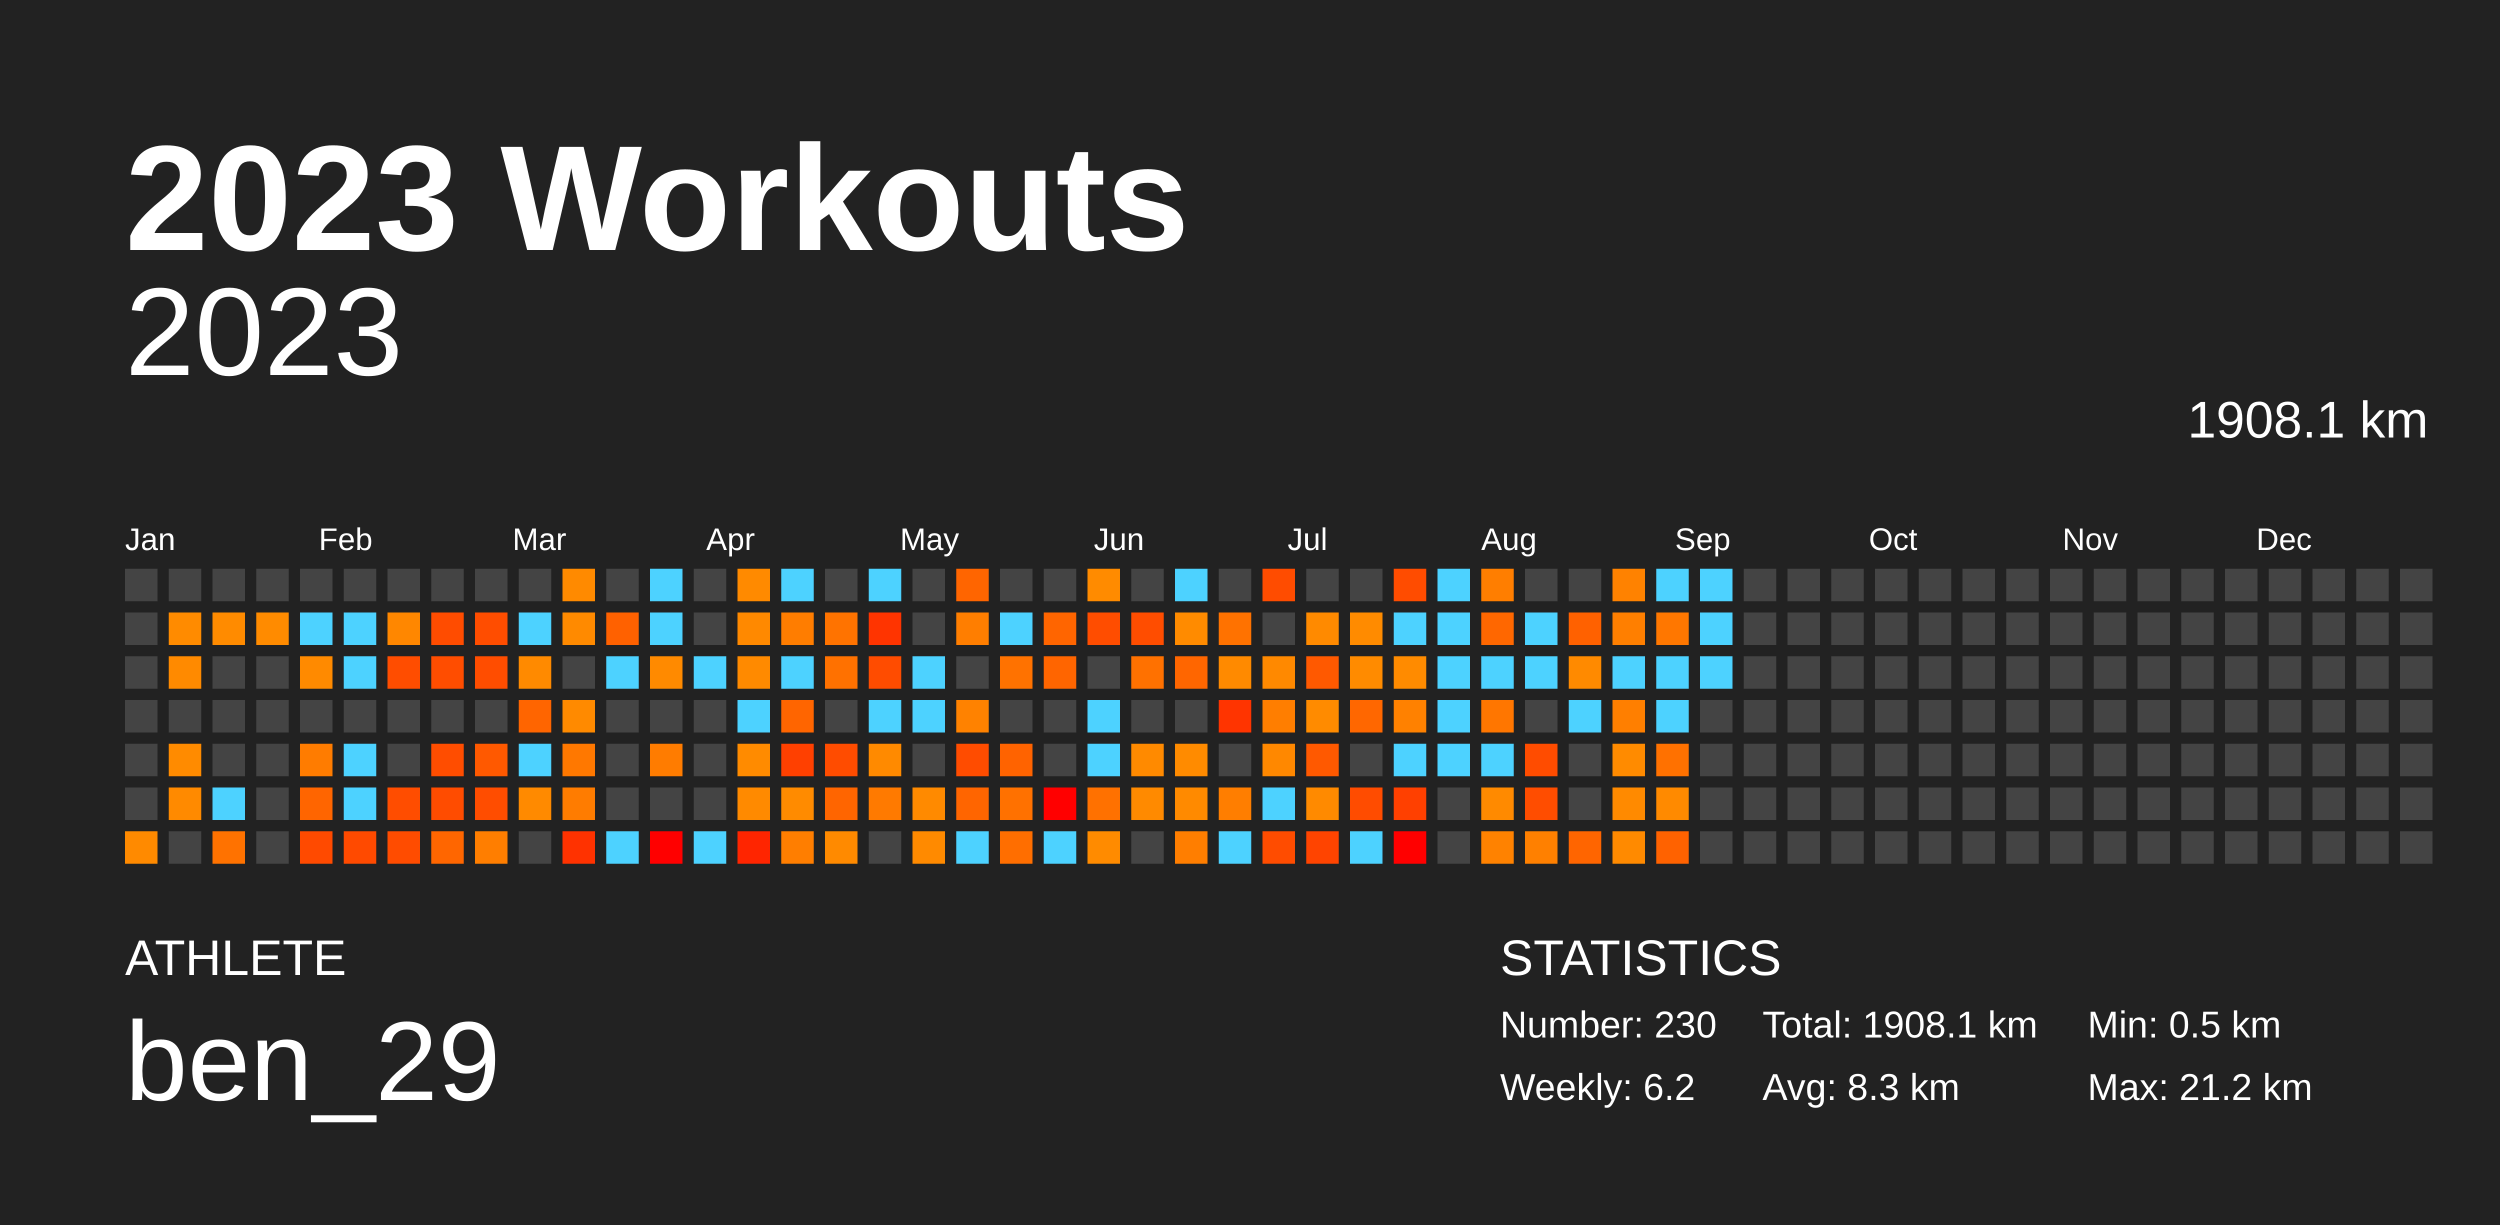
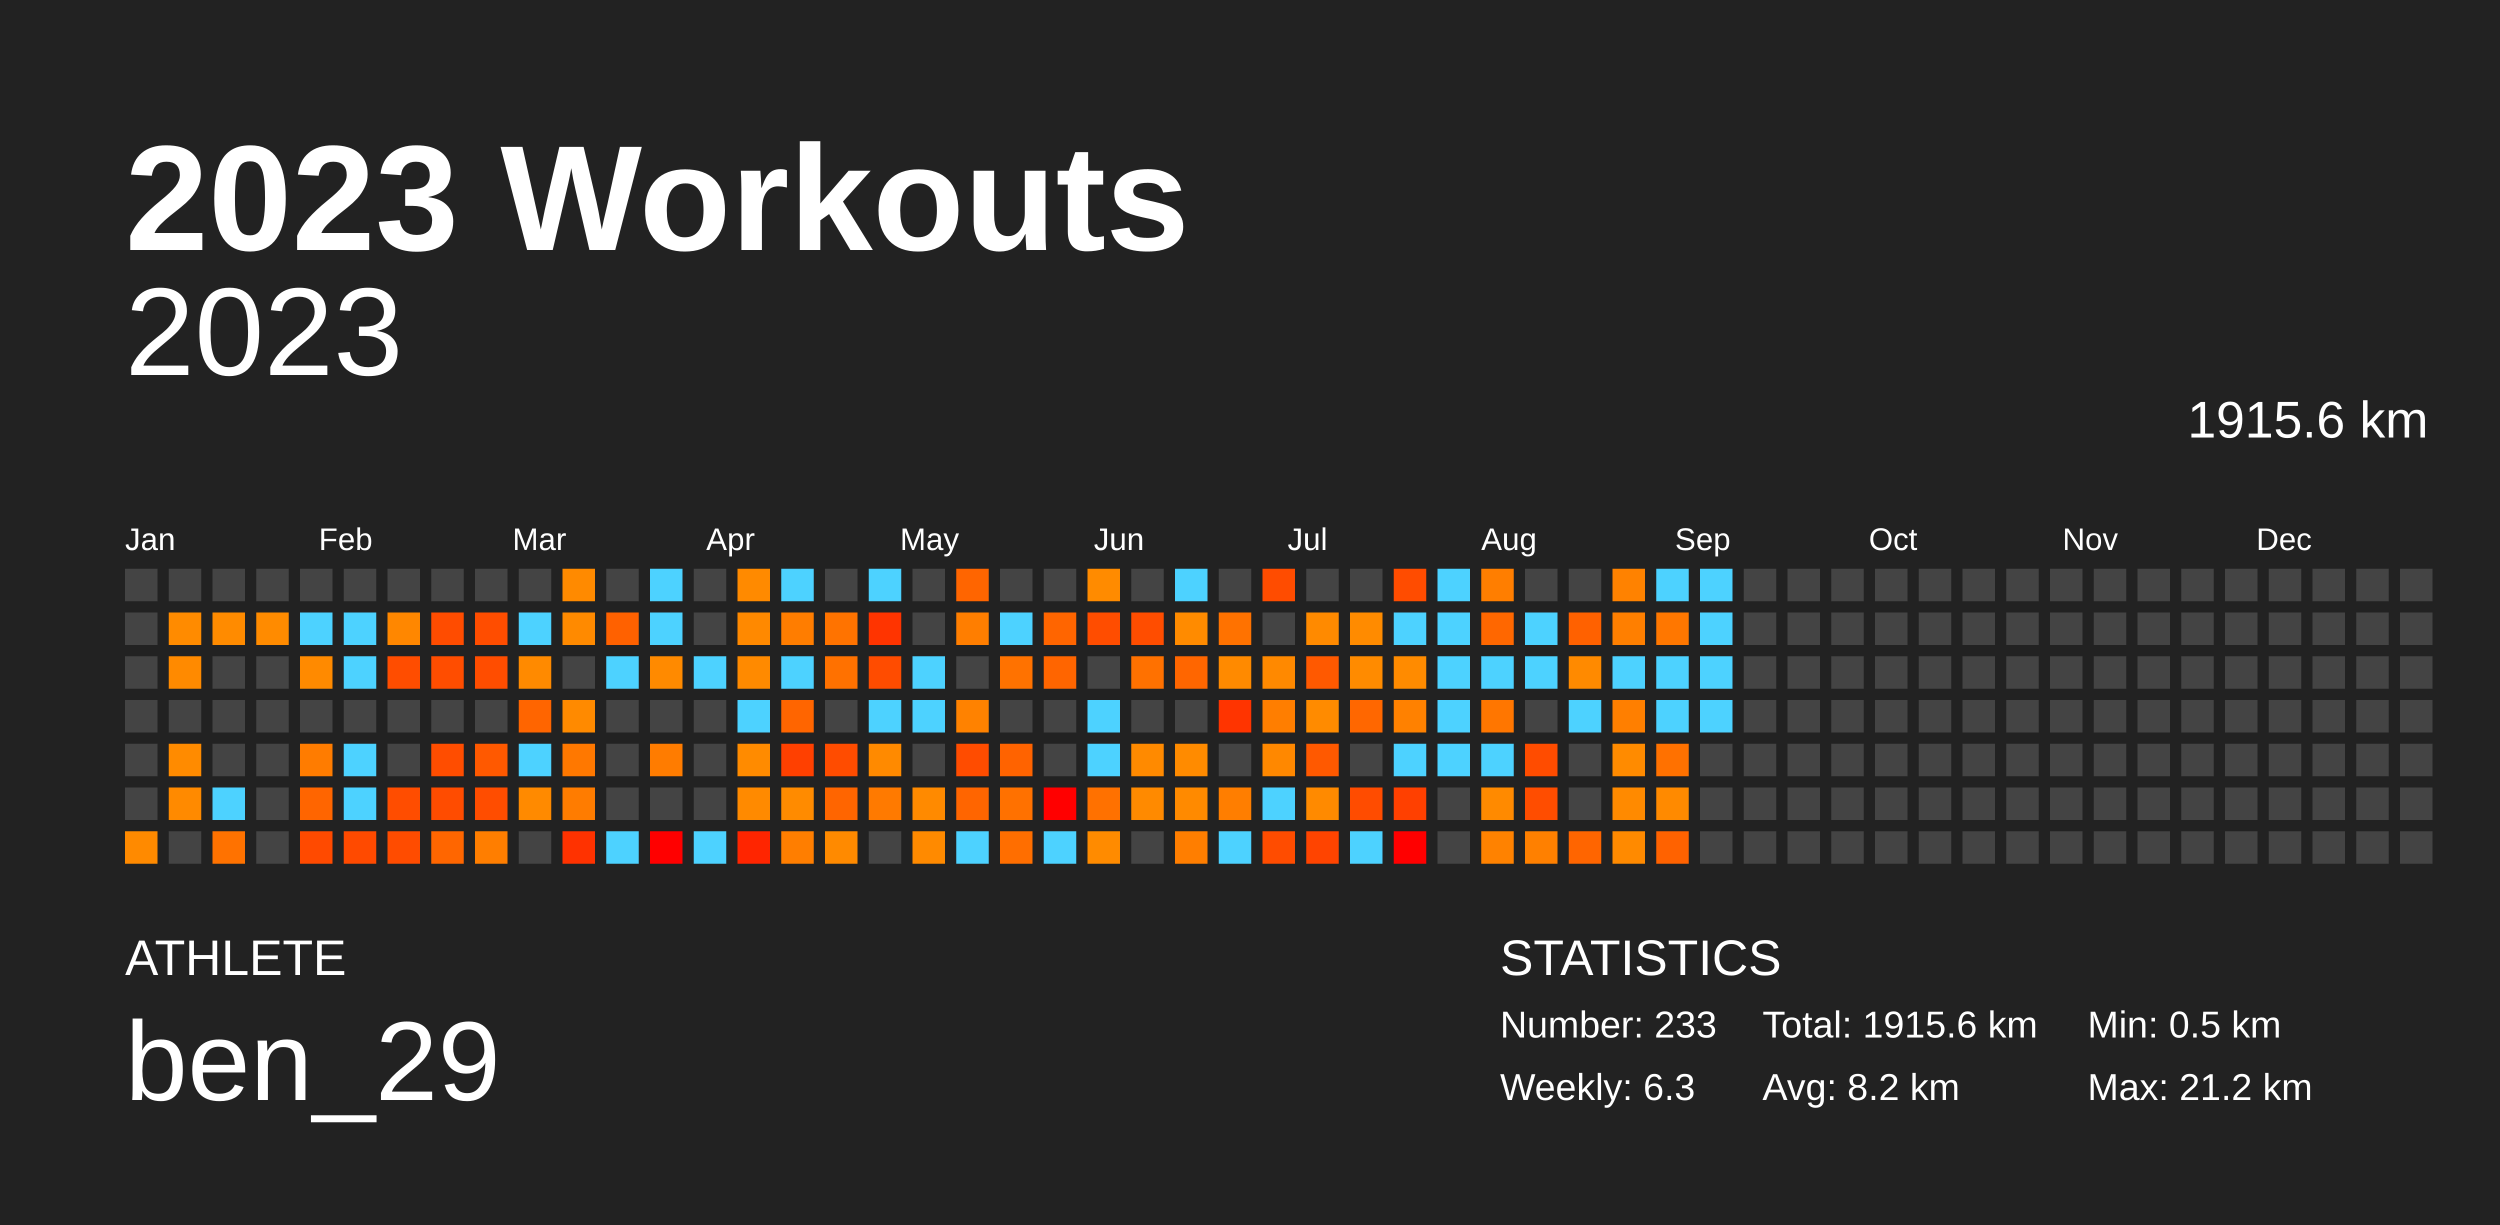
<svg xmlns="http://www.w3.org/2000/svg" baseProfile="full" height="98mm" version="1.1" viewBox="0,0,200,98" width="200mm">
  <defs />
  <rect fill="#222222" height="98" width="200" x="0" y="0" />
  <text fill="#FFFFFF" style="font-size:12px; font-family:Arial; font-weight:bold;" x="10" y="20">2023 Workouts</text>
  <text fill="#FFFFFF" style="font-size:4px; font-family:Arial" x="10" y="78">ATHLETE</text>
  <text fill="#FFFFFF" style="font-size:9px; font-family:Arial" x="10" y="88">ben_29</text>
  <text fill="#FFFFFF" style="font-size:4px; font-family:Arial" x="120" y="78">STATISTICS</text>
-   <text fill="#FFFFFF" style="font-size:3px; font-family:Arial" x="120" y="83">Number: 230</text>
-   <text fill="#FFFFFF" style="font-size:3px; font-family:Arial" x="120" y="88">Weekly: 6.2</text>
-   <text fill="#FFFFFF" style="font-size:3px; font-family:Arial" x="141" y="83">Total: 1908.1 km</text>
-   <text fill="#FFFFFF" style="font-size:3px; font-family:Arial" x="141" y="88">Avg: 8.3 km</text>
+   <text fill="#FFFFFF" style="font-size:3px; font-family:Arial" x="120" y="83">Number: 233</text>
+   <text fill="#FFFFFF" style="font-size:3px; font-family:Arial" x="120" y="88">Weekly: 6.3</text>
+   <text fill="#FFFFFF" style="font-size:3px; font-family:Arial" x="141" y="83">Total: 1915.6 km</text>
+   <text fill="#FFFFFF" style="font-size:3px; font-family:Arial" x="141" y="88">Avg: 8.2 km</text>
  <text fill="#FFFFFF" style="font-size:3px; font-family:Arial" x="167" y="83">Min: 0.5 km</text>
  <text fill="#FFFFFF" style="font-size:3px; font-family:Arial" x="167" y="88">Max: 21.2 km</text>
  <text alignment-baseline="hanging" fill="#FFFFFF" style="font-size:10.0px; font-family:Arial;" x="10" y="30">2023</text>
-   <text alignment-baseline="hanging" fill="#FFFFFF" style="font-size:4.125px; font-family:Arial;" x="175" y="35">1908.1 km</text>
+   <text alignment-baseline="hanging" fill="#FFFFFF" style="font-size:4.125px; font-family:Arial;" x="175" y="35">1915.6 km</text>
  <text fill="#FFFFFF" style="font-size:2.5px; font-family:Arial" x="10.0" y="44">Jan</text>
  <text fill="#FFFFFF" style="font-size:2.5px; font-family:Arial" x="25.5" y="44">Feb</text>
  <text fill="#FFFFFF" style="font-size:2.5px; font-family:Arial" x="41.0" y="44">Mar</text>
  <text fill="#FFFFFF" style="font-size:2.5px; font-family:Arial" x="56.5" y="44">Apr</text>
  <text fill="#FFFFFF" style="font-size:2.5px; font-family:Arial" x="72.0" y="44">May</text>
  <text fill="#FFFFFF" style="font-size:2.5px; font-family:Arial" x="87.5" y="44">Jun</text>
  <text fill="#FFFFFF" style="font-size:2.5px; font-family:Arial" x="103.0" y="44">Jul</text>
  <text fill="#FFFFFF" style="font-size:2.5px; font-family:Arial" x="118.5" y="44">Aug</text>
  <text fill="#FFFFFF" style="font-size:2.5px; font-family:Arial" x="134.0" y="44">Sep</text>
  <text fill="#FFFFFF" style="font-size:2.5px; font-family:Arial" x="149.5" y="44">Oct</text>
  <text fill="#FFFFFF" style="font-size:2.5px; font-family:Arial" x="165.0" y="44">Nov</text>
  <text fill="#FFFFFF" style="font-size:2.5px; font-family:Arial" x="180.5" y="44">Dec</text>
  <rect fill="#444444" height="2.6" width="2.6" x="10.0" y="45.5" />
  <rect fill="#444444" height="2.6" width="2.6" x="10.0" y="49.0" />
  <rect fill="#444444" height="2.6" width="2.6" x="10.0" y="52.5" />
  <rect fill="#444444" height="2.6" width="2.6" x="10.0" y="56.0" />
  <rect fill="#444444" height="2.6" width="2.6" x="10.0" y="59.5" />
  <rect fill="#444444" height="2.6" width="2.6" x="10.0" y="63.0" />
  <rect fill="#ff8a00" height="2.6" width="2.6" x="10.0" y="66.5" />
  <rect fill="#444444" height="2.6" width="2.6" x="13.5" y="45.5" />
  <rect fill="#ff8b00" height="2.6" width="2.6" x="13.5" y="49.0" />
  <rect fill="#ff8a00" height="2.6" width="2.6" x="13.5" y="52.5" />
  <rect fill="#444444" height="2.6" width="2.6" x="13.5" y="56.0" />
  <rect fill="#ff8b00" height="2.6" width="2.6" x="13.5" y="59.5" />
  <rect fill="#ff8a00" height="2.6" width="2.6" x="13.5" y="63.0" />
  <rect fill="#444444" height="2.6" width="2.6" x="13.5" y="66.5" />
  <rect fill="#444444" height="2.6" width="2.6" x="17.0" y="45.5" />
  <rect fill="#ff8b00" height="2.6" width="2.6" x="17.0" y="49.0" />
  <rect fill="#444444" height="2.6" width="2.6" x="17.0" y="52.5" />
  <rect fill="#444444" height="2.6" width="2.6" x="17.0" y="56.0" />
  <rect fill="#444444" height="2.6" width="2.6" x="17.0" y="59.5" />
  <rect fill="#4dd2ff" height="2.6" width="2.6" x="17.0" y="63.0" />
  <rect fill="#ff7200" height="2.6" width="2.6" x="17.0" y="66.5" />
  <rect fill="#444444" height="2.6" width="2.6" x="20.5" y="45.5" />
  <rect fill="#ff8b00" height="2.6" width="2.6" x="20.5" y="49.0" />
  <rect fill="#444444" height="2.6" width="2.6" x="20.5" y="52.5" />
  <rect fill="#444444" height="2.6" width="2.6" x="20.5" y="56.0" />
  <rect fill="#444444" height="2.6" width="2.6" x="20.5" y="59.5" />
  <rect fill="#444444" height="2.6" width="2.6" x="20.5" y="63.0" />
  <rect fill="#444444" height="2.6" width="2.6" x="20.5" y="66.5" />
  <rect fill="#444444" height="2.6" width="2.6" x="24.0" y="45.5" />
  <rect fill="#4dd2ff" height="2.6" width="2.6" x="24.0" y="49.0" />
  <rect fill="#ff8a00" height="2.6" width="2.6" x="24.0" y="52.5" />
  <rect fill="#444444" height="2.6" width="2.6" x="24.0" y="56.0" />
  <rect fill="#ff7c00" height="2.6" width="2.6" x="24.0" y="59.5" />
  <rect fill="#ff6500" height="2.6" width="2.6" x="24.0" y="63.0" />
  <rect fill="#ff4a00" height="2.6" width="2.6" x="24.0" y="66.5" />
  <rect fill="#444444" height="2.6" width="2.6" x="27.5" y="45.5" />
  <rect fill="#4dd2ff" height="2.6" width="2.6" x="27.5" y="49.0" />
  <rect fill="#4dd2ff" height="2.6" width="2.6" x="27.5" y="52.5" />
  <rect fill="#444444" height="2.6" width="2.6" x="27.5" y="56.0" />
  <rect fill="#4dd2ff" height="2.6" width="2.6" x="27.5" y="59.5" />
  <rect fill="#4dd2ff" height="2.6" width="2.6" x="27.5" y="63.0" />
  <rect fill="#ff4a00" height="2.6" width="2.6" x="27.5" y="66.5" />
  <rect fill="#444444" height="2.6" width="2.6" x="31.0" y="45.5" />
  <rect fill="#ff8700" height="2.6" width="2.6" x="31.0" y="49.0" />
  <rect fill="#ff4d00" height="2.6" width="2.6" x="31.0" y="52.5" />
  <rect fill="#444444" height="2.6" width="2.6" x="31.0" y="56.0" />
  <rect fill="#444444" height="2.6" width="2.6" x="31.0" y="59.5" />
  <rect fill="#ff4d00" height="2.6" width="2.6" x="31.0" y="63.0" />
  <rect fill="#ff4c00" height="2.6" width="2.6" x="31.0" y="66.5" />
  <rect fill="#444444" height="2.6" width="2.6" x="34.5" y="45.5" />
  <rect fill="#ff4c00" height="2.6" width="2.6" x="34.5" y="49.0" />
  <rect fill="#ff4d00" height="2.6" width="2.6" x="34.5" y="52.5" />
  <rect fill="#444444" height="2.6" width="2.6" x="34.5" y="56.0" />
  <rect fill="#ff4d00" height="2.6" width="2.6" x="34.5" y="59.5" />
  <rect fill="#ff4c00" height="2.6" width="2.6" x="34.5" y="63.0" />
  <rect fill="#ff6600" height="2.6" width="2.6" x="34.5" y="66.5" />
  <rect fill="#444444" height="2.6" width="2.6" x="38.0" y="45.5" />
  <rect fill="#ff4d00" height="2.6" width="2.6" x="38.0" y="49.0" />
  <rect fill="#ff4d00" height="2.6" width="2.6" x="38.0" y="52.5" />
  <rect fill="#444444" height="2.6" width="2.6" x="38.0" y="56.0" />
  <rect fill="#ff5900" height="2.6" width="2.6" x="38.0" y="59.5" />
  <rect fill="#ff4d00" height="2.6" width="2.6" x="38.0" y="63.0" />
  <rect fill="#ff7e00" height="2.6" width="2.6" x="38.0" y="66.5" />
  <rect fill="#444444" height="2.6" width="2.6" x="41.5" y="45.5" />
  <rect fill="#4dd2ff" height="2.6" width="2.6" x="41.5" y="49.0" />
  <rect fill="#ff8a00" height="2.6" width="2.6" x="41.5" y="52.5" />
  <rect fill="#ff6500" height="2.6" width="2.6" x="41.5" y="56.0" />
  <rect fill="#4dd2ff" height="2.6" width="2.6" x="41.5" y="59.5" />
  <rect fill="#ff8a00" height="2.6" width="2.6" x="41.5" y="63.0" />
  <rect fill="#444444" height="2.6" width="2.6" x="41.5" y="66.5" />
  <rect fill="#ff8a00" height="2.6" width="2.6" x="45.0" y="45.5" />
  <rect fill="#ff8a00" height="2.6" width="2.6" x="45.0" y="49.0" />
  <rect fill="#444444" height="2.6" width="2.6" x="45.0" y="52.5" />
  <rect fill="#ff8a00" height="2.6" width="2.6" x="45.0" y="56.0" />
  <rect fill="#ff7800" height="2.6" width="2.6" x="45.0" y="59.5" />
  <rect fill="#ff7c00" height="2.6" width="2.6" x="45.0" y="63.0" />
  <rect fill="#ff3200" height="2.6" width="2.6" x="45.0" y="66.5" />
  <rect fill="#444444" height="2.6" width="2.6" x="48.5" y="45.5" />
  <rect fill="#ff6100" height="2.6" width="2.6" x="48.5" y="49.0" />
  <rect fill="#4dd2ff" height="2.6" width="2.6" x="48.5" y="52.5" />
  <rect fill="#444444" height="2.6" width="2.6" x="48.5" y="56.0" />
  <rect fill="#444444" height="2.6" width="2.6" x="48.5" y="59.5" />
  <rect fill="#444444" height="2.6" width="2.6" x="48.5" y="63.0" />
  <rect fill="#4dd2ff" height="2.6" width="2.6" x="48.5" y="66.5" />
  <rect fill="#4dd2ff" height="2.6" width="2.6" x="52.0" y="45.5" />
  <rect fill="#4dd2ff" height="2.6" width="2.6" x="52.0" y="49.0" />
  <rect fill="#ff8a00" height="2.6" width="2.6" x="52.0" y="52.5" />
  <rect fill="#444444" height="2.6" width="2.6" x="52.0" y="56.0" />
  <rect fill="#ff7c00" height="2.6" width="2.6" x="52.0" y="59.5" />
  <rect fill="#444444" height="2.6" width="2.6" x="52.0" y="63.0" />
  <rect fill="red" height="2.6" width="2.6" x="52.0" y="66.5" />
  <rect fill="#444444" height="2.6" width="2.6" x="55.5" y="45.5" />
  <rect fill="#444444" height="2.6" width="2.6" x="55.5" y="49.0" />
  <rect fill="#4dd2ff" height="2.6" width="2.6" x="55.5" y="52.5" />
  <rect fill="#444444" height="2.6" width="2.6" x="55.5" y="56.0" />
  <rect fill="#444444" height="2.6" width="2.6" x="55.5" y="59.5" />
  <rect fill="#444444" height="2.6" width="2.6" x="55.5" y="63.0" />
  <rect fill="#4dd2ff" height="2.6" width="2.6" x="55.5" y="66.5" />
  <rect fill="#ff8a00" height="2.6" width="2.6" x="59.0" y="45.5" />
  <rect fill="#ff8900" height="2.6" width="2.6" x="59.0" y="49.0" />
  <rect fill="#ff8a00" height="2.6" width="2.6" x="59.0" y="52.5" />
  <rect fill="#4dd2ff" height="2.6" width="2.6" x="59.0" y="56.0" />
  <rect fill="#ff8b00" height="2.6" width="2.6" x="59.0" y="59.5" />
  <rect fill="#ff8a00" height="2.6" width="2.6" x="59.0" y="63.0" />
  <rect fill="#ff2500" height="2.6" width="2.6" x="59.0" y="66.5" />
  <rect fill="#4dd2ff" height="2.6" width="2.6" x="62.5" y="45.5" />
  <rect fill="#ff7d00" height="2.6" width="2.6" x="62.5" y="49.0" />
  <rect fill="#4dd2ff" height="2.6" width="2.6" x="62.5" y="52.5" />
  <rect fill="#ff6500" height="2.6" width="2.6" x="62.5" y="56.0" />
  <rect fill="#ff4000" height="2.6" width="2.6" x="62.5" y="59.5" />
  <rect fill="#ff8b00" height="2.6" width="2.6" x="62.5" y="63.0" />
  <rect fill="#ff7e00" height="2.6" width="2.6" x="62.5" y="66.5" />
  <rect fill="#444444" height="2.6" width="2.6" x="66.0" y="45.5" />
  <rect fill="#ff7300" height="2.6" width="2.6" x="66.0" y="49.0" />
  <rect fill="#ff7100" height="2.6" width="2.6" x="66.0" y="52.5" />
  <rect fill="#444444" height="2.6" width="2.6" x="66.0" y="56.0" />
  <rect fill="#ff4c00" height="2.6" width="2.6" x="66.0" y="59.5" />
  <rect fill="#ff6500" height="2.6" width="2.6" x="66.0" y="63.0" />
  <rect fill="#ff8a00" height="2.6" width="2.6" x="66.0" y="66.5" />
  <rect fill="#4dd2ff" height="2.6" width="2.6" x="69.5" y="45.5" />
  <rect fill="#ff3400" height="2.6" width="2.6" x="69.5" y="49.0" />
  <rect fill="#ff4c00" height="2.6" width="2.6" x="69.5" y="52.5" />
  <rect fill="#4dd2ff" height="2.6" width="2.6" x="69.5" y="56.0" />
  <rect fill="#ff8a00" height="2.6" width="2.6" x="69.5" y="59.5" />
  <rect fill="#ff7a00" height="2.6" width="2.6" x="69.5" y="63.0" />
  <rect fill="#444444" height="2.6" width="2.6" x="69.5" y="66.5" />
  <rect fill="#444444" height="2.6" width="2.6" x="73.0" y="45.5" />
  <rect fill="#444444" height="2.6" width="2.6" x="73.0" y="49.0" />
  <rect fill="#4dd2ff" height="2.6" width="2.6" x="73.0" y="52.5" />
  <rect fill="#4dd2ff" height="2.6" width="2.6" x="73.0" y="56.0" />
  <rect fill="#444444" height="2.6" width="2.6" x="73.0" y="59.5" />
  <rect fill="#ff8a00" height="2.6" width="2.6" x="73.0" y="63.0" />
  <rect fill="#ff8a00" height="2.6" width="2.6" x="73.0" y="66.5" />
  <rect fill="#ff6500" height="2.6" width="2.6" x="76.5" y="45.5" />
  <rect fill="#ff7e00" height="2.6" width="2.6" x="76.5" y="49.0" />
  <rect fill="#444444" height="2.6" width="2.6" x="76.5" y="52.5" />
  <rect fill="#ff8200" height="2.6" width="2.6" x="76.5" y="56.0" />
  <rect fill="#ff4c00" height="2.6" width="2.6" x="76.5" y="59.5" />
  <rect fill="#ff6500" height="2.6" width="2.6" x="76.5" y="63.0" />
  <rect fill="#4dd2ff" height="2.6" width="2.6" x="76.5" y="66.5" />
  <rect fill="#444444" height="2.6" width="2.6" x="80.0" y="45.5" />
  <rect fill="#4dd2ff" height="2.6" width="2.6" x="80.0" y="49.0" />
  <rect fill="#ff7200" height="2.6" width="2.6" x="80.0" y="52.5" />
  <rect fill="#444444" height="2.6" width="2.6" x="80.0" y="56.0" />
  <rect fill="#ff6300" height="2.6" width="2.6" x="80.0" y="59.5" />
  <rect fill="#ff7100" height="2.6" width="2.6" x="80.0" y="63.0" />
  <rect fill="#ff6e00" height="2.6" width="2.6" x="80.0" y="66.5" />
  <rect fill="#444444" height="2.6" width="2.6" x="83.5" y="45.5" />
  <rect fill="#ff6500" height="2.6" width="2.6" x="83.5" y="49.0" />
  <rect fill="#ff6500" height="2.6" width="2.6" x="83.5" y="52.5" />
  <rect fill="#444444" height="2.6" width="2.6" x="83.5" y="56.0" />
  <rect fill="#444444" height="2.6" width="2.6" x="83.5" y="59.5" />
  <rect fill="red" height="2.6" width="2.6" x="83.5" y="63.0" />
  <rect fill="#4dd2ff" height="2.6" width="2.6" x="83.5" y="66.5" />
  <rect fill="#ff8b00" height="2.6" width="2.6" x="87.0" y="45.5" />
  <rect fill="#ff4d00" height="2.6" width="2.6" x="87.0" y="49.0" />
  <rect fill="#444444" height="2.6" width="2.6" x="87.0" y="52.5" />
  <rect fill="#4dd2ff" height="2.6" width="2.6" x="87.0" y="56.0" />
  <rect fill="#4dd2ff" height="2.6" width="2.6" x="87.0" y="59.5" />
  <rect fill="#ff7100" height="2.6" width="2.6" x="87.0" y="63.0" />
  <rect fill="#ff8b00" height="2.6" width="2.6" x="87.0" y="66.5" />
  <rect fill="#444444" height="2.6" width="2.6" x="90.5" y="45.5" />
  <rect fill="#ff4d00" height="2.6" width="2.6" x="90.5" y="49.0" />
  <rect fill="#ff7100" height="2.6" width="2.6" x="90.5" y="52.5" />
  <rect fill="#444444" height="2.6" width="2.6" x="90.5" y="56.0" />
  <rect fill="#ff8a00" height="2.6" width="2.6" x="90.5" y="59.5" />
  <rect fill="#ff8a00" height="2.6" width="2.6" x="90.5" y="63.0" />
  <rect fill="#444444" height="2.6" width="2.6" x="90.5" y="66.5" />
  <rect fill="#4dd2ff" height="2.6" width="2.6" x="94.0" y="45.5" />
  <rect fill="#ff8b00" height="2.6" width="2.6" x="94.0" y="49.0" />
  <rect fill="#ff6600" height="2.6" width="2.6" x="94.0" y="52.5" />
  <rect fill="#444444" height="2.6" width="2.6" x="94.0" y="56.0" />
  <rect fill="#ff8b00" height="2.6" width="2.6" x="94.0" y="59.5" />
  <rect fill="#ff8a00" height="2.6" width="2.6" x="94.0" y="63.0" />
  <rect fill="#ff7e00" height="2.6" width="2.6" x="94.0" y="66.5" />
  <rect fill="#444444" height="2.6" width="2.6" x="97.5" y="45.5" />
  <rect fill="#ff7200" height="2.6" width="2.6" x="97.5" y="49.0" />
  <rect fill="#ff8a00" height="2.6" width="2.6" x="97.5" y="52.5" />
  <rect fill="#ff3400" height="2.6" width="2.6" x="97.5" y="56.0" />
  <rect fill="#444444" height="2.6" width="2.6" x="97.5" y="59.5" />
  <rect fill="#ff7e00" height="2.6" width="2.6" x="97.5" y="63.0" />
  <rect fill="#4dd2ff" height="2.6" width="2.6" x="97.5" y="66.5" />
  <rect fill="#ff4c00" height="2.6" width="2.6" x="101.0" y="45.5" />
  <rect fill="#444444" height="2.6" width="2.6" x="101.0" y="49.0" />
  <rect fill="#ff8900" height="2.6" width="2.6" x="101.0" y="52.5" />
  <rect fill="#ff7e00" height="2.6" width="2.6" x="101.0" y="56.0" />
  <rect fill="#ff8800" height="2.6" width="2.6" x="101.0" y="59.5" />
  <rect fill="#4dd2ff" height="2.6" width="2.6" x="101.0" y="63.0" />
  <rect fill="#ff4c00" height="2.6" width="2.6" x="101.0" y="66.5" />
  <rect fill="#444444" height="2.6" width="2.6" x="104.5" y="45.5" />
  <rect fill="#ff8a00" height="2.6" width="2.6" x="104.5" y="49.0" />
  <rect fill="#ff5900" height="2.6" width="2.6" x="104.5" y="52.5" />
  <rect fill="#ff8b00" height="2.6" width="2.6" x="104.5" y="56.0" />
  <rect fill="#ff5900" height="2.6" width="2.6" x="104.5" y="59.5" />
  <rect fill="#ff8a00" height="2.6" width="2.6" x="104.5" y="63.0" />
  <rect fill="#ff4400" height="2.6" width="2.6" x="104.5" y="66.5" />
  <rect fill="#444444" height="2.6" width="2.6" x="108.0" y="45.5" />
  <rect fill="#ff8b00" height="2.6" width="2.6" x="108.0" y="49.0" />
  <rect fill="#ff8b00" height="2.6" width="2.6" x="108.0" y="52.5" />
  <rect fill="#ff6700" height="2.6" width="2.6" x="108.0" y="56.0" />
  <rect fill="#444444" height="2.6" width="2.6" x="108.0" y="59.5" />
  <rect fill="#ff4c00" height="2.6" width="2.6" x="108.0" y="63.0" />
  <rect fill="#4dd2ff" height="2.6" width="2.6" x="108.0" y="66.5" />
  <rect fill="#ff4c00" height="2.6" width="2.6" x="111.5" y="45.5" />
  <rect fill="#4dd2ff" height="2.6" width="2.6" x="111.5" y="49.0" />
  <rect fill="#ff8b00" height="2.6" width="2.6" x="111.5" y="52.5" />
  <rect fill="#ff8100" height="2.6" width="2.6" x="111.5" y="56.0" />
  <rect fill="#4dd2ff" height="2.6" width="2.6" x="111.5" y="59.5" />
  <rect fill="#ff4000" height="2.6" width="2.6" x="111.5" y="63.0" />
  <rect fill="red" height="2.6" width="2.6" x="111.5" y="66.5" />
  <rect fill="#4dd2ff" height="2.6" width="2.6" x="115.0" y="45.5" />
  <rect fill="#4dd2ff" height="2.6" width="2.6" x="115.0" y="49.0" />
  <rect fill="#4dd2ff" height="2.6" width="2.6" x="115.0" y="52.5" />
  <rect fill="#4dd2ff" height="2.6" width="2.6" x="115.0" y="56.0" />
  <rect fill="#4dd2ff" height="2.6" width="2.6" x="115.0" y="59.5" />
  <rect fill="#444444" height="2.6" width="2.6" x="115.0" y="63.0" />
  <rect fill="#444444" height="2.6" width="2.6" x="115.0" y="66.5" />
  <rect fill="#ff7e00" height="2.6" width="2.6" x="118.5" y="45.5" />
  <rect fill="#ff6700" height="2.6" width="2.6" x="118.5" y="49.0" />
  <rect fill="#4dd2ff" height="2.6" width="2.6" x="118.5" y="52.5" />
  <rect fill="#ff7600" height="2.6" width="2.6" x="118.5" y="56.0" />
  <rect fill="#4dd2ff" height="2.6" width="2.6" x="118.5" y="59.5" />
  <rect fill="#ff8a00" height="2.6" width="2.6" x="118.5" y="63.0" />
  <rect fill="#ff8200" height="2.6" width="2.6" x="118.5" y="66.5" />
  <rect fill="#444444" height="2.6" width="2.6" x="122.0" y="45.5" />
  <rect fill="#4dd2ff" height="2.6" width="2.6" x="122.0" y="49.0" />
  <rect fill="#4dd2ff" height="2.6" width="2.6" x="122.0" y="52.5" />
  <rect fill="#444444" height="2.6" width="2.6" x="122.0" y="56.0" />
  <rect fill="#ff4c00" height="2.6" width="2.6" x="122.0" y="59.5" />
  <rect fill="#ff4d00" height="2.6" width="2.6" x="122.0" y="63.0" />
  <rect fill="#ff8000" height="2.6" width="2.6" x="122.0" y="66.5" />
  <rect fill="#444444" height="2.6" width="2.6" x="125.5" y="45.5" />
  <rect fill="#ff6100" height="2.6" width="2.6" x="125.5" y="49.0" />
  <rect fill="#ff8a00" height="2.6" width="2.6" x="125.5" y="52.5" />
  <rect fill="#4dd2ff" height="2.6" width="2.6" x="125.5" y="56.0" />
  <rect fill="#444444" height="2.6" width="2.6" x="125.5" y="59.5" />
  <rect fill="#444444" height="2.6" width="2.6" x="125.5" y="63.0" />
  <rect fill="#ff6500" height="2.6" width="2.6" x="125.5" y="66.5" />
  <rect fill="#ff8200" height="2.6" width="2.6" x="129.0" y="45.5" />
  <rect fill="#ff7f00" height="2.6" width="2.6" x="129.0" y="49.0" />
  <rect fill="#4dd2ff" height="2.6" width="2.6" x="129.0" y="52.5" />
  <rect fill="#ff7f00" height="2.6" width="2.6" x="129.0" y="56.0" />
  <rect fill="#ff8b00" height="2.6" width="2.6" x="129.0" y="59.5" />
  <rect fill="#ff8a00" height="2.6" width="2.6" x="129.0" y="63.0" />
  <rect fill="#ff8a00" height="2.6" width="2.6" x="129.0" y="66.5" />
  <rect fill="#4dd2ff" height="2.6" width="2.6" x="132.5" y="45.5" />
  <rect fill="#ff7700" height="2.6" width="2.6" x="132.5" y="49.0" />
  <rect fill="#4dd2ff" height="2.6" width="2.6" x="132.5" y="52.5" />
  <rect fill="#4dd2ff" height="2.6" width="2.6" x="132.5" y="56.0" />
  <rect fill="#ff7100" height="2.6" width="2.6" x="132.5" y="59.5" />
  <rect fill="#ff8a00" height="2.6" width="2.6" x="132.5" y="63.0" />
  <rect fill="#ff6200" height="2.6" width="2.6" x="132.5" y="66.5" />
  <rect fill="#4dd2ff" height="2.6" width="2.6" x="136.0" y="45.5" />
  <rect fill="#4dd2ff" height="2.6" width="2.6" x="136.0" y="49.0" />
  <rect fill="#4dd2ff" height="2.6" width="2.6" x="136.0" y="52.5" />
-   <rect fill="#444444" height="2.6" width="2.6" x="136.0" y="56.0" />
+   <rect fill="#4dd2ff" height="2.6" width="2.6" x="136.0" y="56.0" />
  <rect fill="#444444" height="2.6" width="2.6" x="136.0" y="59.5" />
  <rect fill="#444444" height="2.6" width="2.6" x="136.0" y="63.0" />
  <rect fill="#444444" height="2.6" width="2.6" x="136.0" y="66.5" />
  <rect fill="#444444" height="2.6" width="2.6" x="139.5" y="45.5" />
  <rect fill="#444444" height="2.6" width="2.6" x="139.5" y="49.0" />
  <rect fill="#444444" height="2.6" width="2.6" x="139.5" y="52.5" />
  <rect fill="#444444" height="2.6" width="2.6" x="139.5" y="56.0" />
  <rect fill="#444444" height="2.6" width="2.6" x="139.5" y="59.5" />
  <rect fill="#444444" height="2.6" width="2.6" x="139.5" y="63.0" />
  <rect fill="#444444" height="2.6" width="2.6" x="139.5" y="66.5" />
  <rect fill="#444444" height="2.6" width="2.6" x="143.0" y="45.5" />
  <rect fill="#444444" height="2.6" width="2.6" x="143.0" y="49.0" />
  <rect fill="#444444" height="2.6" width="2.6" x="143.0" y="52.5" />
  <rect fill="#444444" height="2.6" width="2.6" x="143.0" y="56.0" />
  <rect fill="#444444" height="2.6" width="2.6" x="143.0" y="59.5" />
  <rect fill="#444444" height="2.6" width="2.6" x="143.0" y="63.0" />
  <rect fill="#444444" height="2.6" width="2.6" x="143.0" y="66.5" />
  <rect fill="#444444" height="2.6" width="2.6" x="146.5" y="45.5" />
  <rect fill="#444444" height="2.6" width="2.6" x="146.5" y="49.0" />
  <rect fill="#444444" height="2.6" width="2.6" x="146.5" y="52.5" />
  <rect fill="#444444" height="2.6" width="2.6" x="146.5" y="56.0" />
  <rect fill="#444444" height="2.6" width="2.6" x="146.5" y="59.5" />
  <rect fill="#444444" height="2.6" width="2.6" x="146.5" y="63.0" />
  <rect fill="#444444" height="2.6" width="2.6" x="146.5" y="66.5" />
  <rect fill="#444444" height="2.6" width="2.6" x="150.0" y="45.5" />
  <rect fill="#444444" height="2.6" width="2.6" x="150.0" y="49.0" />
  <rect fill="#444444" height="2.6" width="2.6" x="150.0" y="52.5" />
  <rect fill="#444444" height="2.6" width="2.6" x="150.0" y="56.0" />
  <rect fill="#444444" height="2.6" width="2.6" x="150.0" y="59.5" />
  <rect fill="#444444" height="2.6" width="2.6" x="150.0" y="63.0" />
  <rect fill="#444444" height="2.6" width="2.6" x="150.0" y="66.5" />
  <rect fill="#444444" height="2.6" width="2.6" x="153.5" y="45.5" />
  <rect fill="#444444" height="2.6" width="2.6" x="153.5" y="49.0" />
  <rect fill="#444444" height="2.6" width="2.6" x="153.5" y="52.5" />
  <rect fill="#444444" height="2.6" width="2.6" x="153.5" y="56.0" />
  <rect fill="#444444" height="2.6" width="2.6" x="153.5" y="59.5" />
  <rect fill="#444444" height="2.6" width="2.6" x="153.5" y="63.0" />
  <rect fill="#444444" height="2.6" width="2.6" x="153.5" y="66.5" />
  <rect fill="#444444" height="2.6" width="2.6" x="157.0" y="45.5" />
  <rect fill="#444444" height="2.6" width="2.6" x="157.0" y="49.0" />
  <rect fill="#444444" height="2.6" width="2.6" x="157.0" y="52.5" />
  <rect fill="#444444" height="2.6" width="2.6" x="157.0" y="56.0" />
  <rect fill="#444444" height="2.6" width="2.6" x="157.0" y="59.5" />
  <rect fill="#444444" height="2.6" width="2.6" x="157.0" y="63.0" />
  <rect fill="#444444" height="2.6" width="2.6" x="157.0" y="66.5" />
  <rect fill="#444444" height="2.6" width="2.6" x="160.5" y="45.5" />
  <rect fill="#444444" height="2.6" width="2.6" x="160.5" y="49.0" />
  <rect fill="#444444" height="2.6" width="2.6" x="160.5" y="52.5" />
  <rect fill="#444444" height="2.6" width="2.6" x="160.5" y="56.0" />
  <rect fill="#444444" height="2.6" width="2.6" x="160.5" y="59.5" />
  <rect fill="#444444" height="2.6" width="2.6" x="160.5" y="63.0" />
  <rect fill="#444444" height="2.6" width="2.6" x="160.5" y="66.5" />
  <rect fill="#444444" height="2.6" width="2.6" x="164.0" y="45.5" />
  <rect fill="#444444" height="2.6" width="2.6" x="164.0" y="49.0" />
  <rect fill="#444444" height="2.6" width="2.6" x="164.0" y="52.5" />
  <rect fill="#444444" height="2.6" width="2.6" x="164.0" y="56.0" />
  <rect fill="#444444" height="2.6" width="2.6" x="164.0" y="59.5" />
  <rect fill="#444444" height="2.6" width="2.6" x="164.0" y="63.0" />
  <rect fill="#444444" height="2.6" width="2.6" x="164.0" y="66.5" />
  <rect fill="#444444" height="2.6" width="2.6" x="167.5" y="45.5" />
  <rect fill="#444444" height="2.6" width="2.6" x="167.5" y="49.0" />
  <rect fill="#444444" height="2.6" width="2.6" x="167.5" y="52.5" />
  <rect fill="#444444" height="2.6" width="2.6" x="167.5" y="56.0" />
  <rect fill="#444444" height="2.6" width="2.6" x="167.5" y="59.5" />
  <rect fill="#444444" height="2.6" width="2.6" x="167.5" y="63.0" />
  <rect fill="#444444" height="2.6" width="2.6" x="167.5" y="66.5" />
  <rect fill="#444444" height="2.6" width="2.6" x="171.0" y="45.5" />
  <rect fill="#444444" height="2.6" width="2.6" x="171.0" y="49.0" />
  <rect fill="#444444" height="2.6" width="2.6" x="171.0" y="52.5" />
  <rect fill="#444444" height="2.6" width="2.6" x="171.0" y="56.0" />
  <rect fill="#444444" height="2.6" width="2.6" x="171.0" y="59.5" />
  <rect fill="#444444" height="2.6" width="2.6" x="171.0" y="63.0" />
  <rect fill="#444444" height="2.6" width="2.6" x="171.0" y="66.5" />
  <rect fill="#444444" height="2.6" width="2.6" x="174.5" y="45.5" />
  <rect fill="#444444" height="2.6" width="2.6" x="174.5" y="49.0" />
  <rect fill="#444444" height="2.6" width="2.6" x="174.5" y="52.5" />
  <rect fill="#444444" height="2.6" width="2.6" x="174.5" y="56.0" />
  <rect fill="#444444" height="2.6" width="2.6" x="174.5" y="59.5" />
  <rect fill="#444444" height="2.6" width="2.6" x="174.5" y="63.0" />
  <rect fill="#444444" height="2.6" width="2.6" x="174.5" y="66.5" />
  <rect fill="#444444" height="2.6" width="2.6" x="178.0" y="45.5" />
  <rect fill="#444444" height="2.6" width="2.6" x="178.0" y="49.0" />
  <rect fill="#444444" height="2.6" width="2.6" x="178.0" y="52.5" />
  <rect fill="#444444" height="2.6" width="2.6" x="178.0" y="56.0" />
  <rect fill="#444444" height="2.6" width="2.6" x="178.0" y="59.5" />
  <rect fill="#444444" height="2.6" width="2.6" x="178.0" y="63.0" />
  <rect fill="#444444" height="2.6" width="2.6" x="178.0" y="66.5" />
  <rect fill="#444444" height="2.6" width="2.6" x="181.5" y="45.5" />
  <rect fill="#444444" height="2.6" width="2.6" x="181.5" y="49.0" />
  <rect fill="#444444" height="2.6" width="2.6" x="181.5" y="52.5" />
  <rect fill="#444444" height="2.6" width="2.6" x="181.5" y="56.0" />
  <rect fill="#444444" height="2.6" width="2.6" x="181.5" y="59.5" />
  <rect fill="#444444" height="2.6" width="2.6" x="181.5" y="63.0" />
  <rect fill="#444444" height="2.6" width="2.6" x="181.5" y="66.5" />
  <rect fill="#444444" height="2.6" width="2.6" x="185.0" y="45.5" />
  <rect fill="#444444" height="2.6" width="2.6" x="185.0" y="49.0" />
  <rect fill="#444444" height="2.6" width="2.6" x="185.0" y="52.5" />
  <rect fill="#444444" height="2.6" width="2.6" x="185.0" y="56.0" />
  <rect fill="#444444" height="2.6" width="2.6" x="185.0" y="59.5" />
  <rect fill="#444444" height="2.6" width="2.6" x="185.0" y="63.0" />
  <rect fill="#444444" height="2.6" width="2.6" x="185.0" y="66.5" />
  <rect fill="#444444" height="2.6" width="2.6" x="188.5" y="45.5" />
  <rect fill="#444444" height="2.6" width="2.6" x="188.5" y="49.0" />
  <rect fill="#444444" height="2.6" width="2.6" x="188.5" y="52.5" />
  <rect fill="#444444" height="2.6" width="2.6" x="188.5" y="56.0" />
  <rect fill="#444444" height="2.6" width="2.6" x="188.5" y="59.5" />
  <rect fill="#444444" height="2.6" width="2.6" x="188.5" y="63.0" />
  <rect fill="#444444" height="2.6" width="2.6" x="188.5" y="66.5" />
  <rect fill="#444444" height="2.6" width="2.6" x="192.0" y="45.5" />
  <rect fill="#444444" height="2.6" width="2.6" x="192.0" y="49.0" />
  <rect fill="#444444" height="2.6" width="2.6" x="192.0" y="52.5" />
  <rect fill="#444444" height="2.6" width="2.6" x="192.0" y="56.0" />
  <rect fill="#444444" height="2.6" width="2.6" x="192.0" y="59.5" />
  <rect fill="#444444" height="2.6" width="2.6" x="192.0" y="63.0" />
  <rect fill="#444444" height="2.6" width="2.6" x="192.0" y="66.5" />
</svg>
